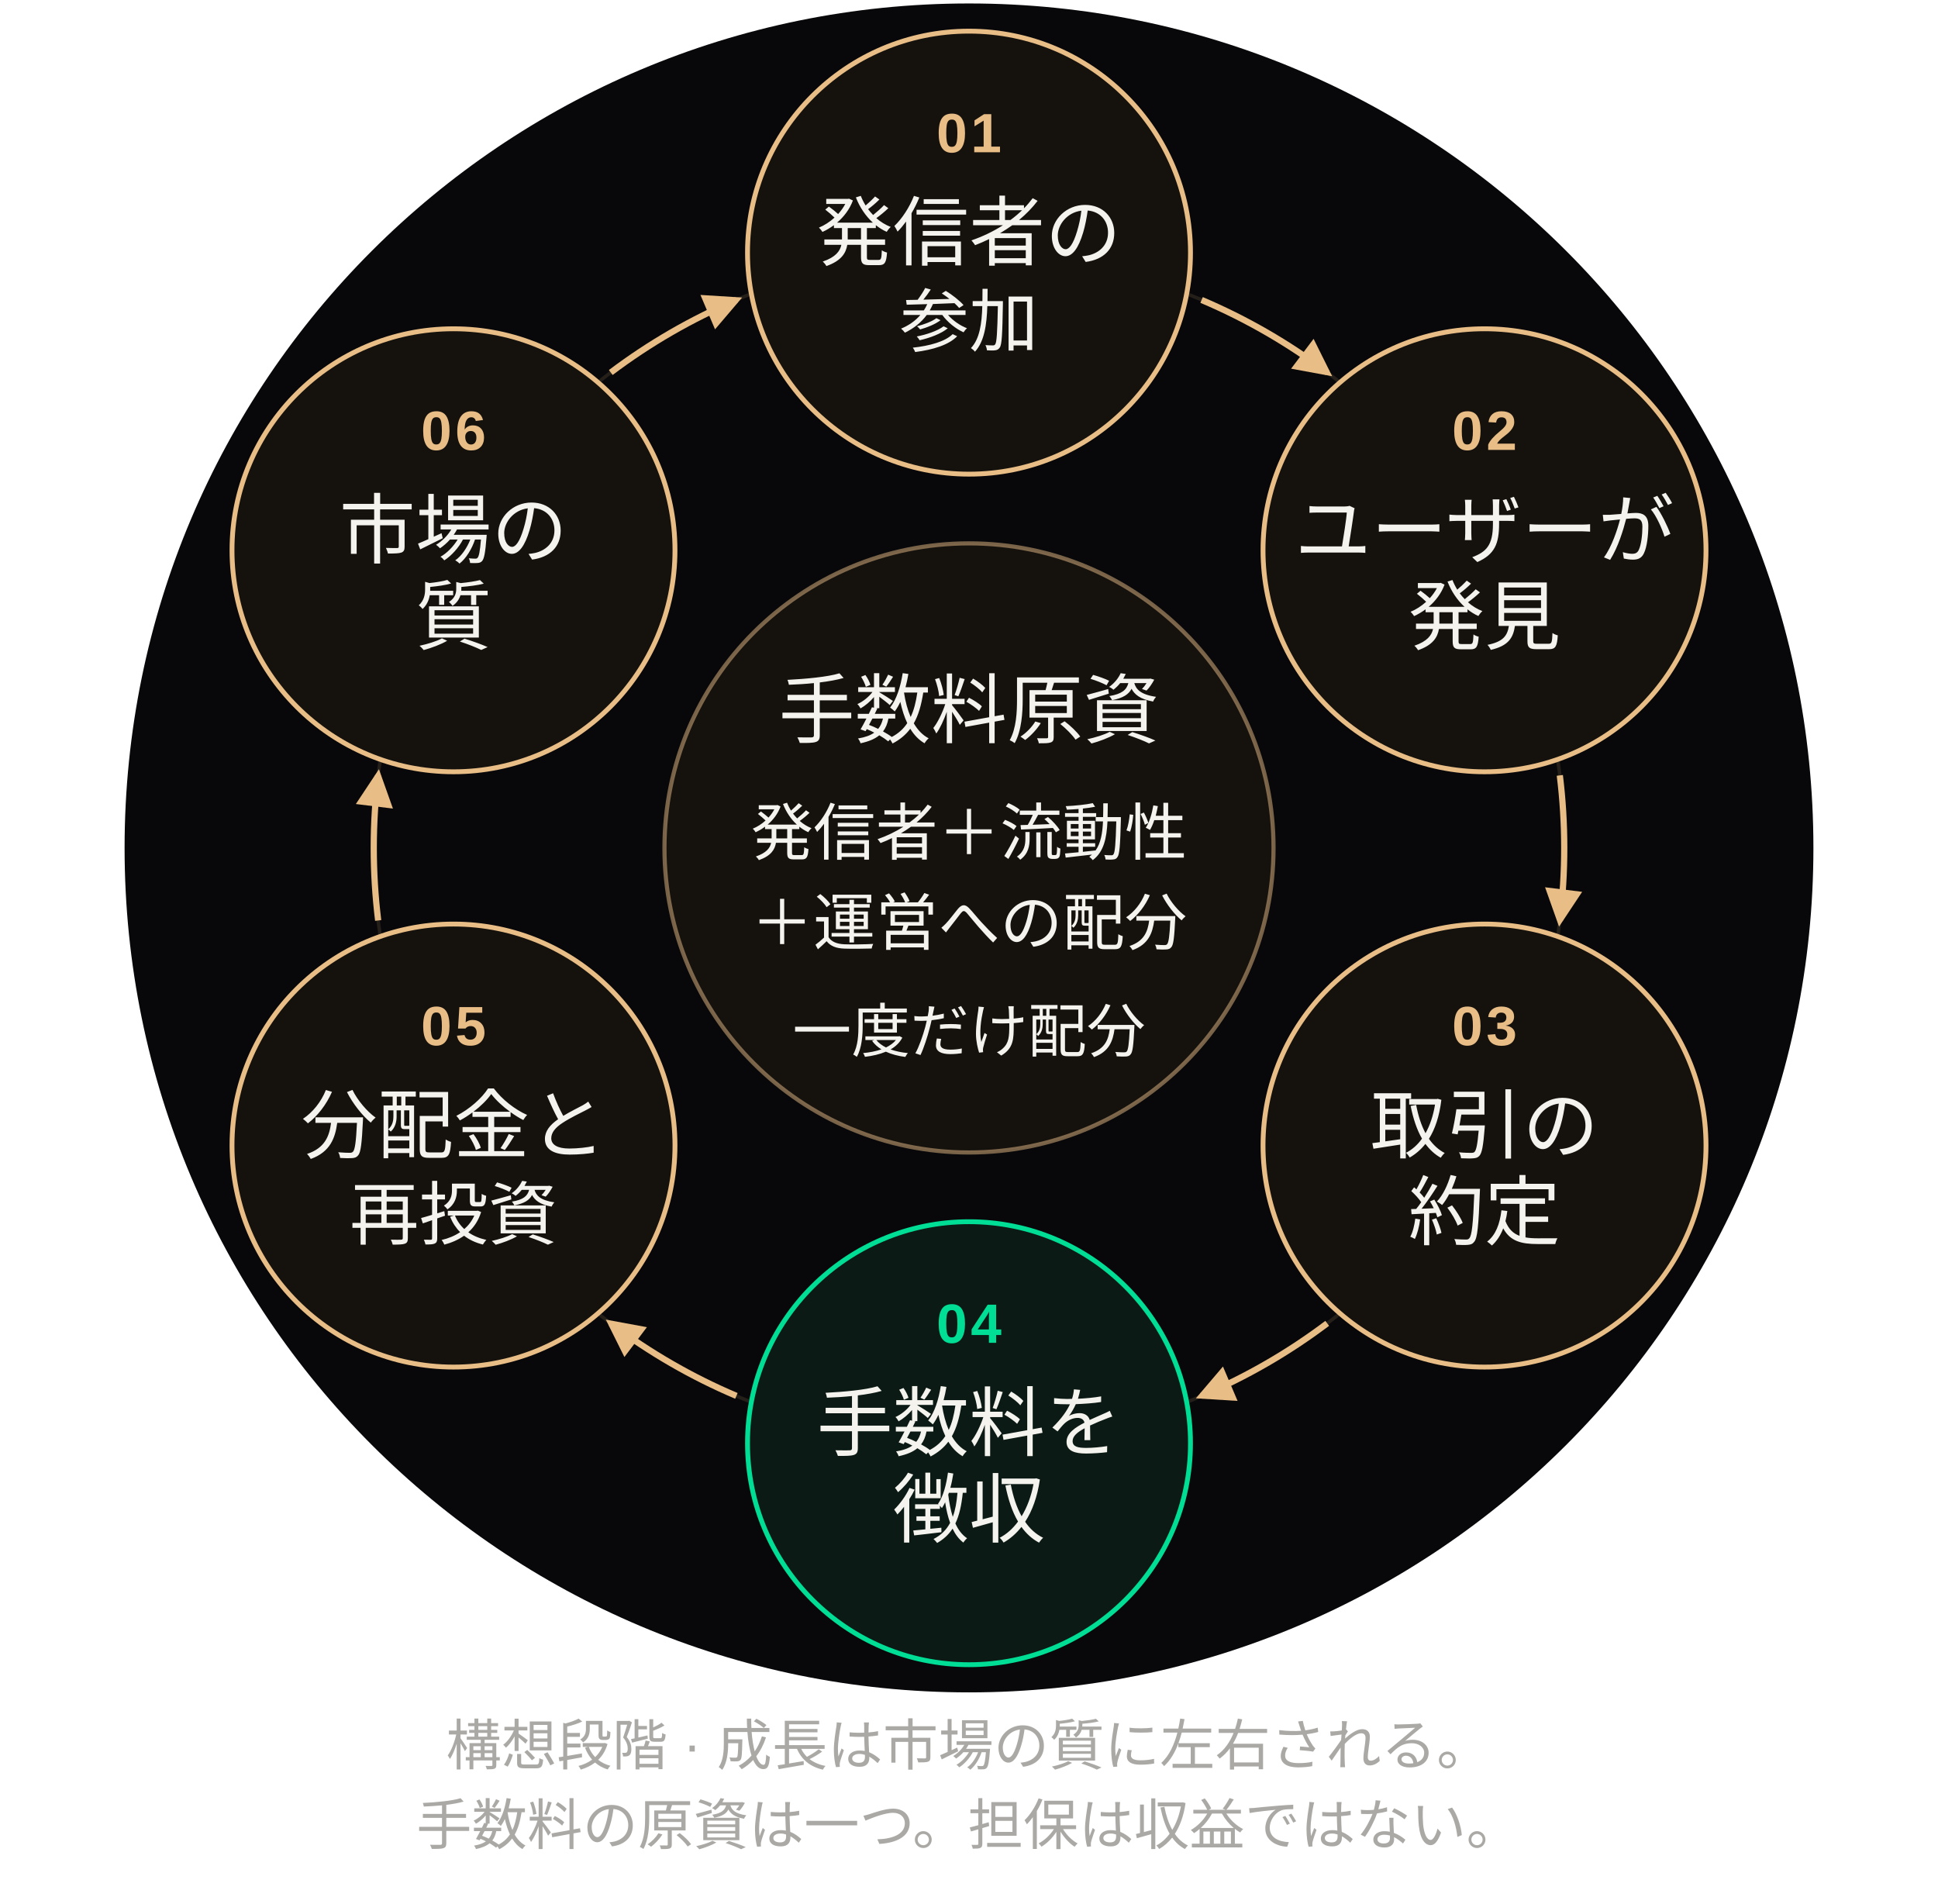
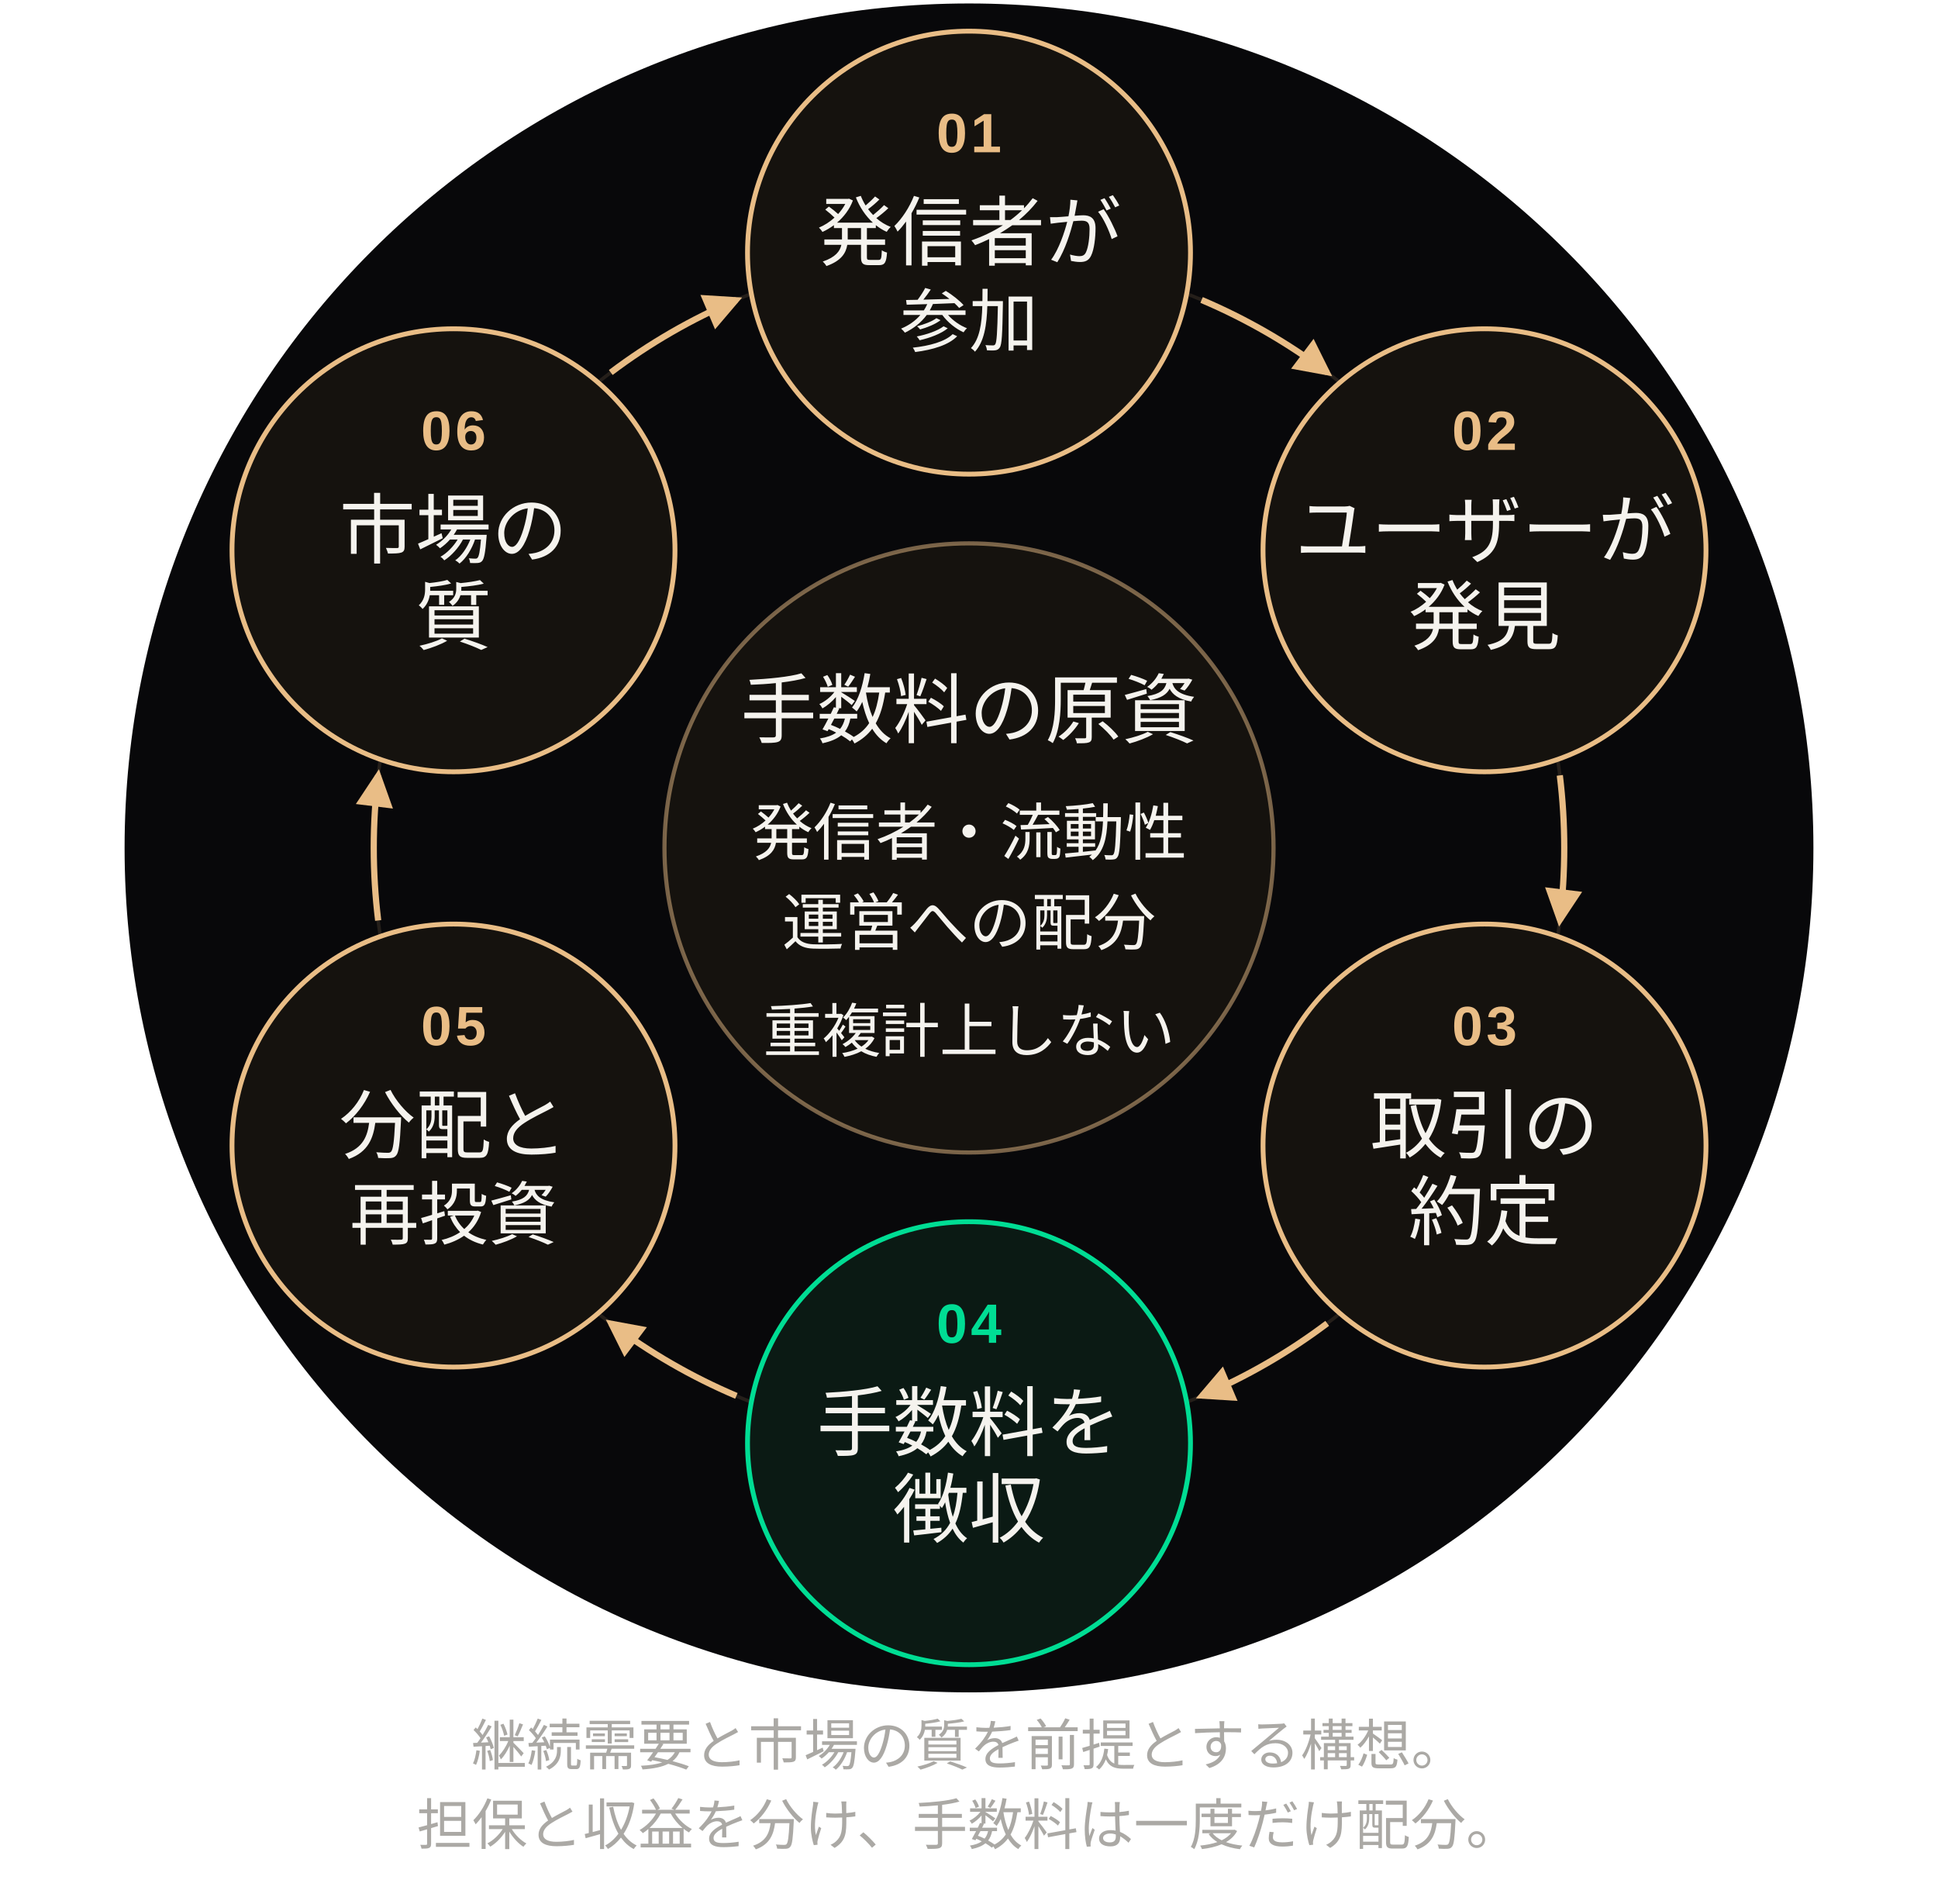
<svg xmlns="http://www.w3.org/2000/svg" lang="ja-JP" width="560" height="550" viewBox="0 0 560 550" role="img" aria-labelledby="title desc">
  <defs>
    <marker id="arrow" markerWidth="6" markerHeight="6" refX="5" refY="3" orient="auto" markerUnits="strokeWidth">
      <path d="M0 0 6 3 0 6Z" fill="#e9bd86" />
    </marker>
    <style>
      text{font-family:"Helvetica Neue",Arial,"Hiragino Kaku Gothic ProN","Yu Gothic",sans-serif;fill:#f5f3ee;text-anchor:middle}
      .label{font-size:22px;font-weight:500}
      .number{font-size:16px;font-weight:600;fill:#e9bd86;letter-spacing:1px}
      .sub{font-size:18px;fill:#aba9a5}
      .foot{font-size:16px;fill:#aba9a5}
    </style>
  </defs>
  <circle cx="280" cy="245" r="244" fill="#08080a" />
  <circle cx="280" cy="245" r="172" fill="none" stroke="#e9bd86" stroke-opacity=".13" stroke-width="1" />
  <path d="M347.21 86.67 A172 172 0 0 1 383.51 107.63" fill="none" stroke="#e9bd86" stroke-width="1.8" marker-end="url(#arrow)" />
  <path d="M450.72 224.04 A172 172 0 0 1 450.72 265.96" fill="none" stroke="#e9bd86" stroke-width="1.8" marker-end="url(#arrow)" />
  <path d="M383.51 382.37 A172 172 0 0 1 347.21 403.33" fill="none" stroke="#e9bd86" stroke-width="1.8" marker-end="url(#arrow)" />
  <path d="M212.79 403.33 A172 172 0 0 1 176.49 382.37" fill="none" stroke="#e9bd86" stroke-width="1.8" marker-end="url(#arrow)" />
  <path d="M109.28 265.96 A172 172 0 0 1 109.28 224.04" fill="none" stroke="#e9bd86" stroke-width="1.8" marker-end="url(#arrow)" />
  <path d="M176.49 107.63 A172 172 0 0 1 212.79 86.67" fill="none" stroke="#e9bd86" stroke-width="1.8" marker-end="url(#arrow)" />
  <circle cx="280" cy="245" r="88" fill="#15120e" stroke="#e9bd86" stroke-opacity=".5" stroke-width="1.2" />
-   <text x="280" y="213" font-size="22" fill="#f5f3ee" data-i18n="s084">手数料原資</text>
-   <text x="280" y="247" font-size="18" fill="#e9bd86" data-i18n="s085">発信者＋流動性</text>
-   <text x="280" y="273" font-size="18" fill="#e9bd86" data-i18n="s086">＋運営への配分</text>
-   <text x="280" y="304" font-size="17" fill="#aba9a5" data-i18n="s087">一度だけ配分</text>
-   <g aria-label="01 クリエイターの参加" data-i18n-aria-label="s088">
+   <text x="280" y="213" font-size="22" fill="#f5f3ee" data-i18n="s084">手数料の原資</text>
+   <text x="280" y="247" font-size="18" fill="#e9bd86" data-i18n="s085">発信者・流動性</text>
+   <text x="280" y="273" font-size="18" fill="#e9bd86" data-i18n="s086">運営への配分</text>
+   <text x="280" y="304" font-size="17" fill="#aba9a5" data-i18n="s087">重複計上しない</text>
+   <g aria-label="01 クリエイターが参加" data-i18n-aria-label="s088">
    <circle cx="280.00" cy="73.00" r="64" fill="#15120e" stroke="#e9bd86" stroke-width="1.4" />
    <text class="number" x="280.00" y="44.00" style="fill:#e9bd86">01</text>
-     <text class="label" x="280.00" y="75.00" style="font-size:22px" data-i18n="s089">発信者の</text>
+     <text class="label" x="280.00" y="75.00" style="font-size:22px" data-i18n="s089">発信者が</text>
    <text class="label" x="280.00" y="100.00" style="font-size:20px" data-i18n="s090">参加</text>
  </g>
-   <g aria-label="02 ユーザーによる発見" data-i18n-aria-label="s091">
+   <g aria-label="02 ユーザーが見つける" data-i18n-aria-label="s091">
    <circle cx="428.96" cy="159.00" r="64" fill="#15120e" stroke="#e9bd86" stroke-width="1.4" />
    <text class="number" x="428.96" y="130.00" style="fill:#e9bd86">02</text>
    <text class="label" x="428.96" y="161.00" style="font-size:22px" data-i18n="s092">ユーザーが</text>
    <text class="label" x="428.96" y="186.00" style="font-size:22px" data-i18n="s093">発見</text>
  </g>
  <g aria-label="03 取引の約定" data-i18n-aria-label="s094">
    <circle cx="428.96" cy="331.00" r="64" fill="#15120e" stroke="#e9bd86" stroke-width="1.4" />
    <text class="number" x="428.96" y="302.00" style="fill:#e9bd86">03</text>
    <text class="label" x="428.96" y="333.00" style="font-size:22px" data-i18n="s095">取引の</text>
    <text class="label" x="428.96" y="358.00" style="font-size:22px" data-i18n="s096">約定</text>
  </g>
  <g aria-label="04 手数料の徴収" data-i18n-aria-label="s097">
    <circle cx="280.00" cy="417.00" r="64" fill="#0b1a14" stroke="#00dd94" stroke-width="1.4" />
    <text class="number" x="280.00" y="388.00" style="fill:#00dd94">04</text>
    <text class="label" x="280.00" y="419.00" style="font-size:22px" data-i18n="s098">手数料を</text>
    <text class="label" x="280.00" y="444.00" style="font-size:22px" data-i18n="s099">徴収</text>
  </g>
  <g aria-label="05 ロイヤリティと再投資" data-i18n-aria-label="s100">
    <circle cx="131.04" cy="331.00" r="64" fill="#15120e" stroke="#e9bd86" stroke-width="1.4" />
    <text class="number" x="131.04" y="302.00" style="fill:#e9bd86">05</text>
-     <text class="label" x="131.04" y="333.00" style="font-size:22px" data-i18n="s101">分配金と</text>
+     <text class="label" x="131.04" y="333.00" style="font-size:22px" data-i18n="s101">分配と</text>
    <text class="label" x="131.04" y="358.00" style="font-size:20px" data-i18n="s102">再投資</text>
  </g>
  <g aria-label="06 市場の質" data-i18n-aria-label="s103">
    <circle cx="131.04" cy="159.00" r="64" fill="#15120e" stroke="#e9bd86" stroke-width="1.4" />
    <text class="number" x="131.04" y="130.00" style="fill:#e9bd86">06</text>
    <text class="label" x="131.04" y="161.00" style="font-size:22px" data-i18n="s104">市場の</text>
    <text class="label" x="131.04" y="186.00" style="font-size:22px" data-i18n="s105">質</text>
  </g>
-   <text class="foot" x="280" y="510" data-i18n="s106">構想段階 · 成長は市場の質に左右される。</text>
-   <text class="foot" x="280" y="533" data-i18n="s107">手数料の原資は一つ。担保は収益ではない。</text>
+   <text class="foot" x="280" y="510" data-i18n="s106">継続需要と市場の質を前提とする構想。</text>
+   <text class="foot" x="280" y="533" data-i18n="s107">担保と収益を分け、手数料は一度だけ配分。</text>
</svg>
